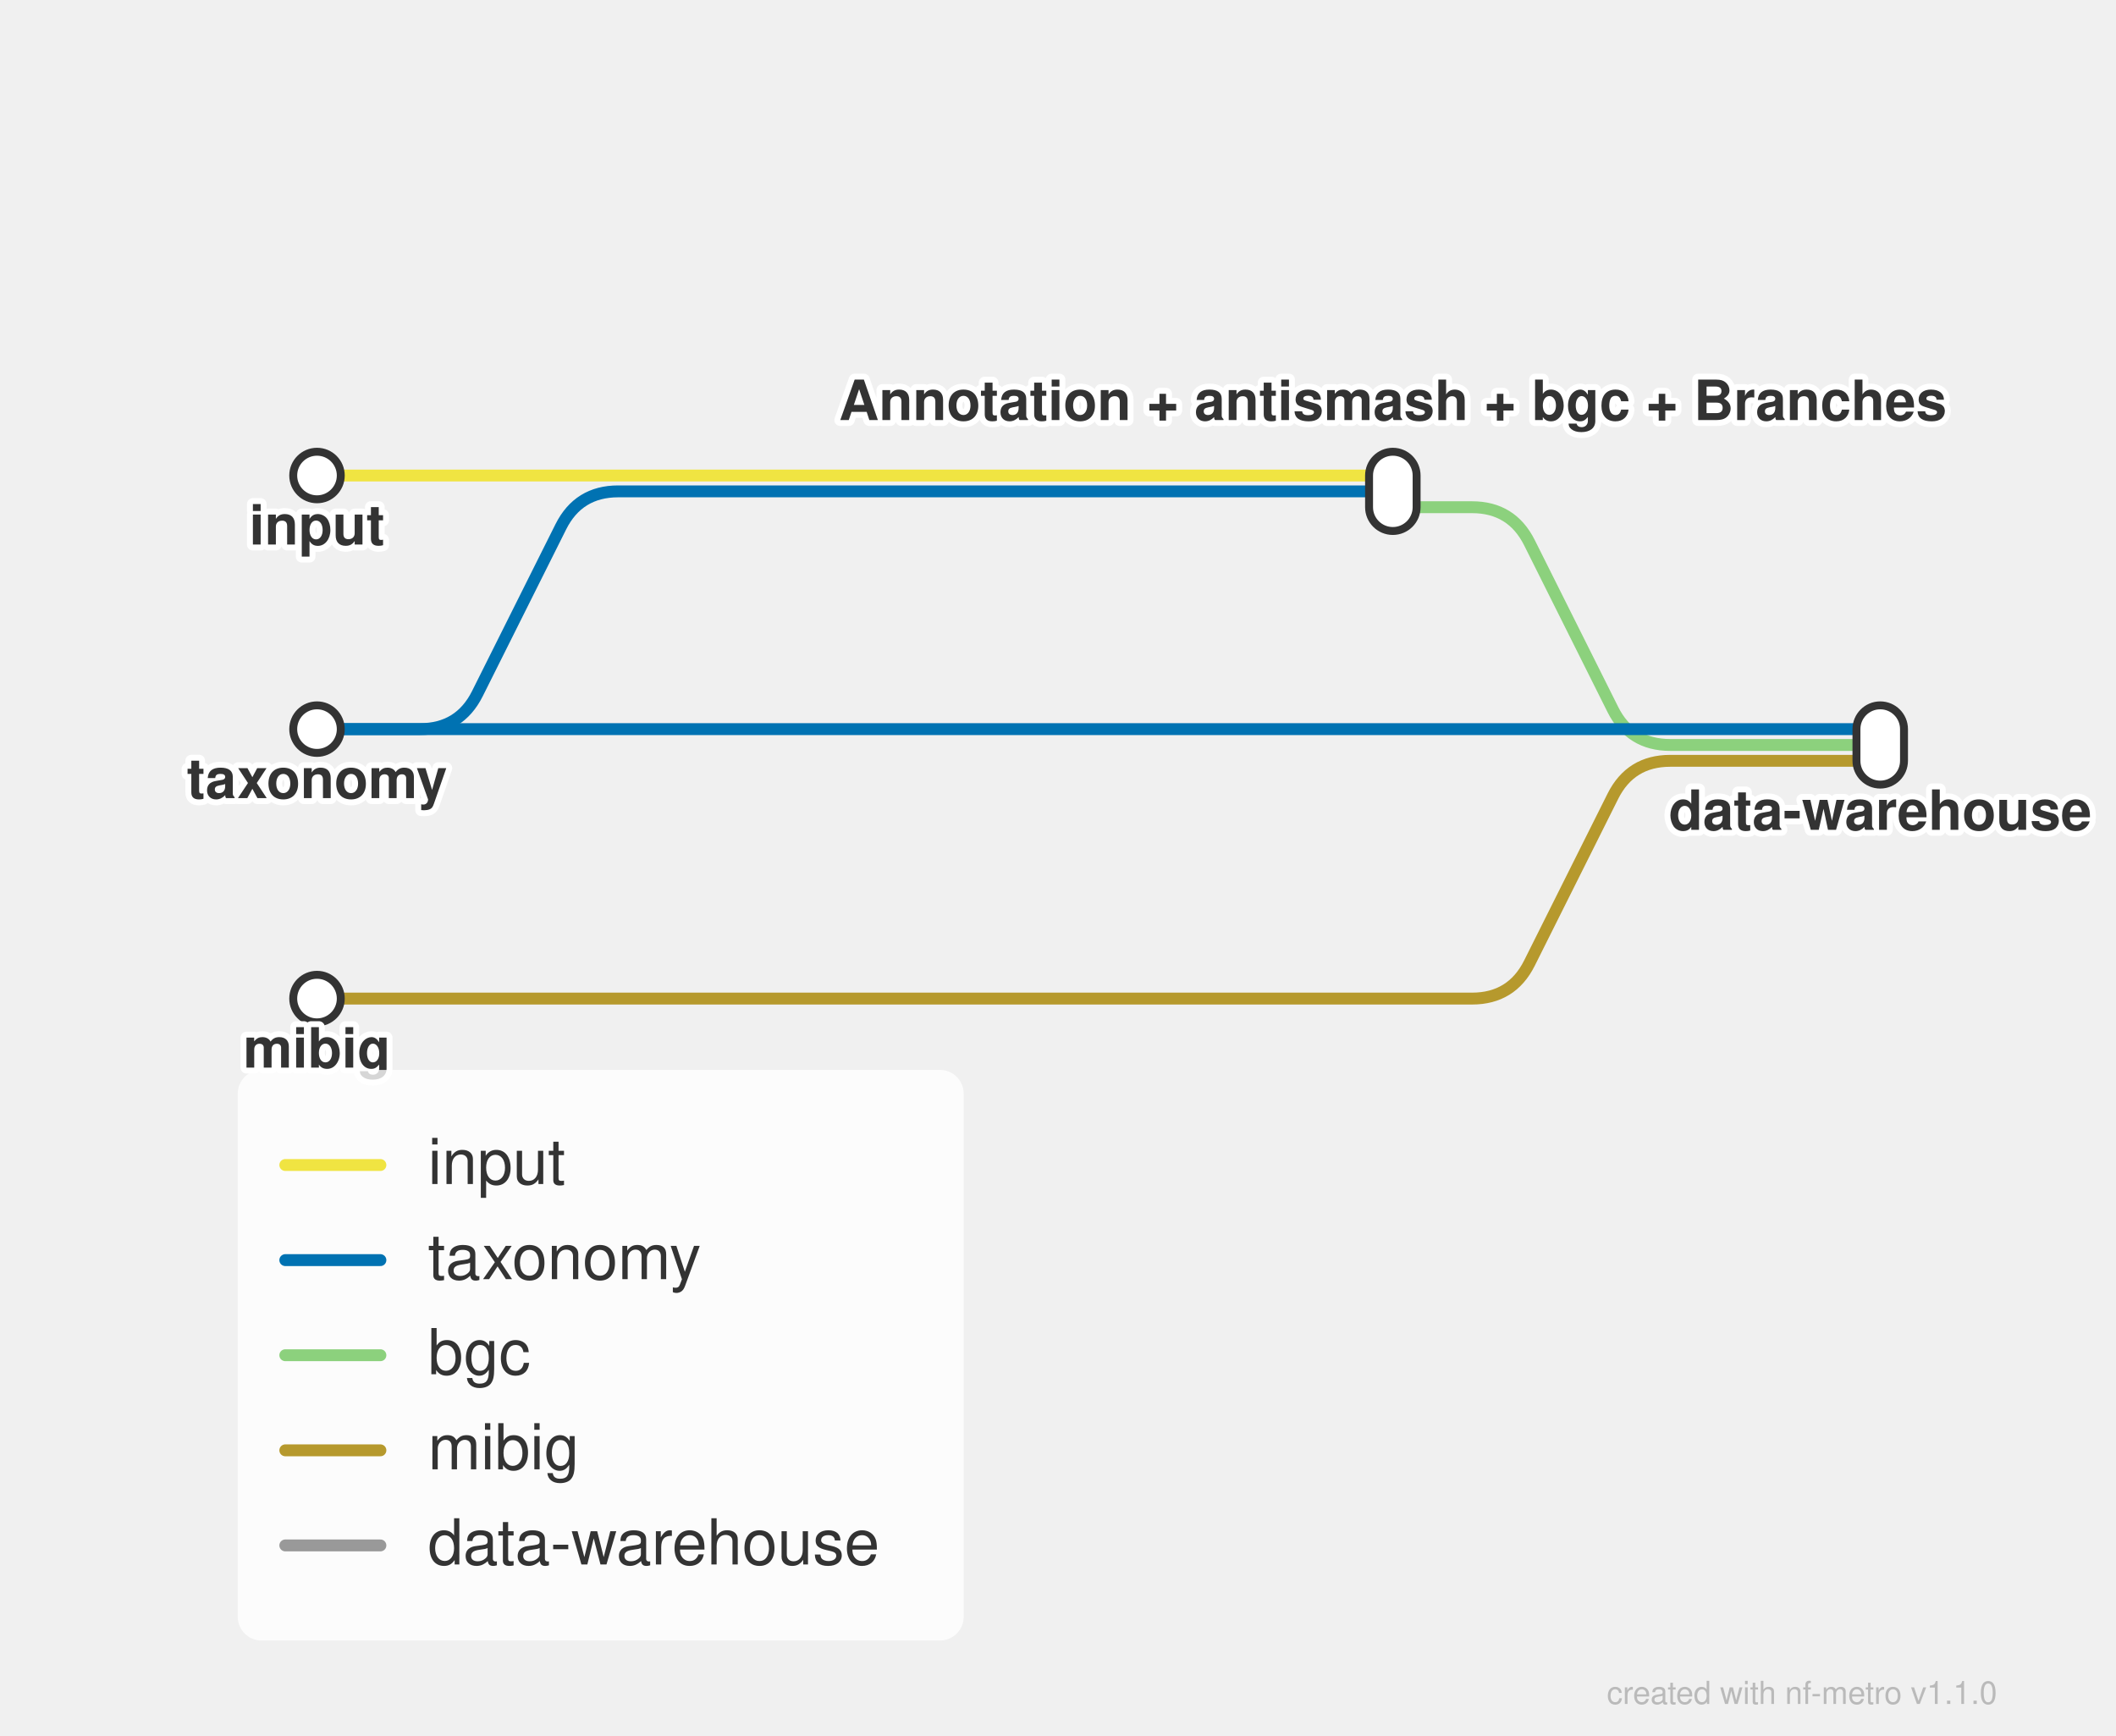
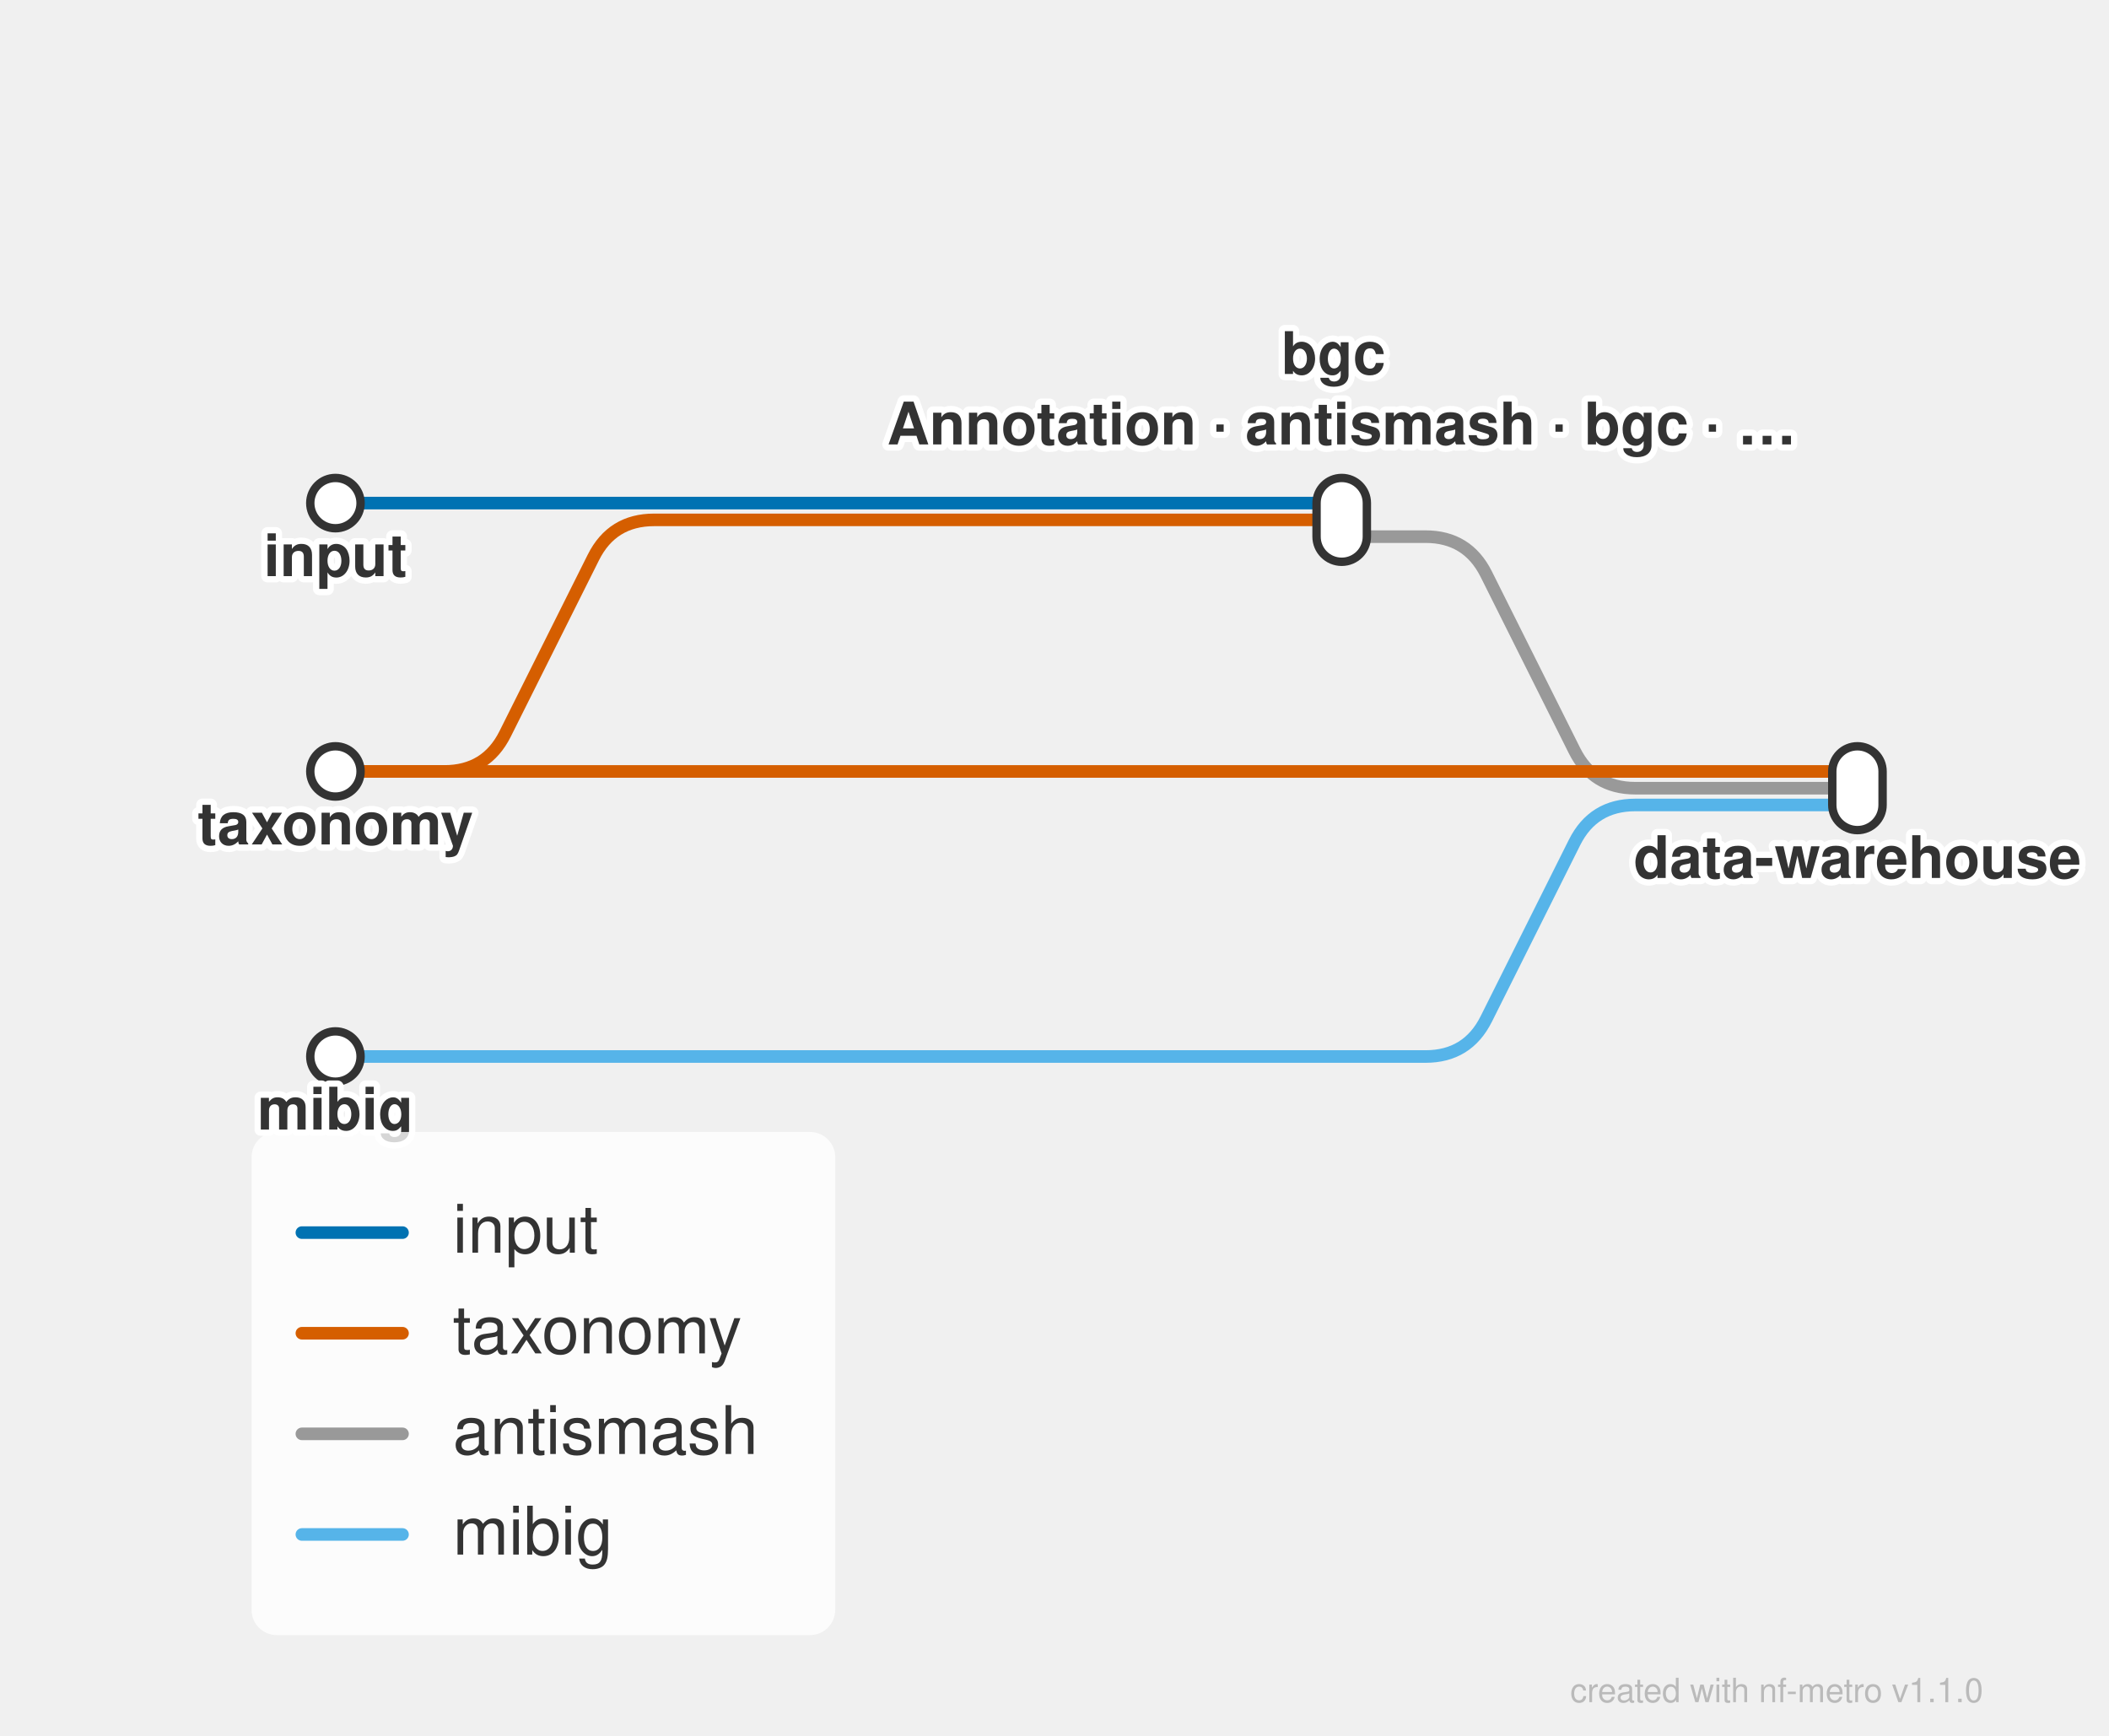
- <svg xmlns="http://www.w3.org/2000/svg" width="534" height="438" viewBox="0 0 534 438">
+ <svg xmlns="http://www.w3.org/2000/svg" width="503" height="414" viewBox="0 0 503 414">
  <defs>
</defs>
  <style>.nf-metro-title { fill: var(--nfm-map-title-color, #111111); }
.nf-metro-station-label { fill: var(--nfm-map-label-color, #333333); }
.nf-metro-section-box { fill: var(--nfm-map-section-fill, #ededed); stroke: var(--nfm-map-section-stroke, #e6e6e6); }
.nf-metro-section-label { fill: var(--nfm-map-section-label-color, #666666); }
.nf-metro-group-label { fill: var(--nfm-map-section-label-color, #666666); }
.nf-metro-group-underline { stroke: var(--nfm-map-section-label-color, #666666); }
.nf-metro-legend-bg { fill: var(--nfm-map-legend-bg, rgba(255, 255, 255, 0.8)); }
.nf-metro-legend-text { fill: var(--nfm-map-legend-text-color, #333333); }
.nf-metro-marker-stroke { stroke: var(--nfm-map-marker-stroke, #333333); }
.nf-metro-label-halo { fill: var(--nfm-map-bg, #ffffff); stroke: var(--nfm-map-bg, #ffffff); }</style>
  <style>@media (prefers-color-scheme: dark) {
    .nf-metro-section-label { fill: #d0d0d0; }
    .nf-metro-section-num-circle { fill: #777777; }
    .nf-metro-title { fill: #ffffff; }
}
</style>
-   <path d="M80.0,252.0 L371.5,252.0 Q381.5,252.0,385.972,243.056 L407.028,200.944 Q411.5,192.0,421.5,192.0 L474.5,192.0" stroke="#B6992D" stroke-width="3.0" fill="none" stroke-linecap="round" stroke-linejoin="round" class="metro-line-mibig" data-line-id="mibig" />
-   <path d="M351.5,128.0 L371.5,128.0 Q381.5,128.0,385.972,136.944 L407.028,179.056 Q411.5,188.0,421.5,188.0 L474.5,188.0" stroke="#8CD17D" stroke-width="3.0" fill="none" stroke-linecap="round" stroke-linejoin="round" class="metro-line-bgc" data-line-id="bgc" />
-   <path d="M80.0,184.0 L106.0,184.0 Q116.0,184.0,120.472,175.056 L141.528,132.944 Q146.0,124.0,156.0,124.0 L351.5,124.0" stroke="#0072B2" stroke-width="3.0" fill="none" stroke-linecap="round" stroke-linejoin="round" class="metro-line-taxonomy" data-line-id="taxonomy" />
-   <path d="M80.0,184.0 L474.5,184.0" stroke="#0072B2" stroke-width="3.0" stroke-linecap="round" class="metro-line-taxonomy" data-line-id="taxonomy" />
-   <path d="M80.0,120.0 L351.5,120.0" stroke="#F0E442" stroke-width="3.0" stroke-linecap="round" class="metro-line-input" data-line-id="input" />
-   <g class="nf-metro-station-group" data-node-id="n0" data-node-cx="80.0" data-node-cy="120.0" data-node-r="6.0" data-node-groups="input" data-node-w="12.0" data-node-h="12.0" data-node-rx="6.0">
-     <rect x="74.0" y="114.0" width="12.0" height="12.0" rx="6.0" ry="6.0" fill="#ffffff" stroke="#333333" stroke-width="2.0" class="nf-metro-station" data-station-id="n0" data-station-lines="input" data-station-label="input" />
+   <path d="M80.0,252.0 L340.0,252.0 Q350.0,252.0,354.472,243.056 L375.528,200.944 Q380.0,192.0,390.0,192.0 L443.0,192.0" stroke="#56B4E9" stroke-width="3.0" fill="none" stroke-linecap="round" stroke-linejoin="round" class="metro-line-mibig" data-line-id="mibig" />
+   <path d="M320.0,128.0 L340.0,128.0 Q350.0,128.0,354.472,136.944 L375.528,179.056 Q380.0,188.0,390.0,188.0 L443.0,188.0" stroke="#999999" stroke-width="3.0" fill="none" stroke-linecap="round" stroke-linejoin="round" class="metro-line-antismash" data-line-id="antismash" />
+   <path d="M80.0,184.0 L106.0,184.0 Q116.0,184.0,120.472,175.056 L141.528,132.944 Q146.0,124.0,156.0,124.0 L320.0,124.0" stroke="#D55E00" stroke-width="3.0" fill="none" stroke-linecap="round" stroke-linejoin="round" class="metro-line-taxonomy" data-line-id="taxonomy" />
+   <path d="M80.0,184.0 L443.0,184.0" stroke="#D55E00" stroke-width="3.0" stroke-linecap="round" class="metro-line-taxonomy" data-line-id="taxonomy" />
+   <path d="M80.0,120.0 L320.0,120.0" stroke="#0072B2" stroke-width="3.0" stroke-linecap="round" class="metro-line-input" data-line-id="input" />
+   <g class="nf-metro-station-group" data-node-id="g_input_input" data-node-cx="80.0" data-node-cy="120.0" data-node-r="6.0" data-node-groups="input" data-node-w="12.0" data-node-h="12.0" data-node-rx="6.0">
+     <rect x="74.0" y="114.0" width="12.0" height="12.0" rx="6.0" ry="6.0" fill="#ffffff" stroke="#333333" stroke-width="2.0" class="nf-metro-station" data-station-id="g_input_input" data-station-lines="input" data-station-label="input" />
  </g>
-   <g class="nf-metro-station-group" data-node-id="n1" data-node-cx="80.0" data-node-cy="184.0" data-node-r="6.0" data-node-groups="taxonomy" data-node-w="12.0" data-node-h="12.0" data-node-rx="6.0">
-     <rect x="74.0" y="178.0" width="12.0" height="12.0" rx="6.0" ry="6.0" fill="#ffffff" stroke="#333333" stroke-width="2.0" class="nf-metro-station" data-station-id="n1" data-station-lines="taxonomy" data-station-label="taxonomy" />
+   <g class="nf-metro-station-group" data-node-id="g_taxonomy_taxonomy" data-node-cx="80.0" data-node-cy="184.0" data-node-r="6.0" data-node-groups="taxonomy" data-node-w="12.0" data-node-h="12.0" data-node-rx="6.0">
+     <rect x="74.0" y="178.0" width="12.0" height="12.0" rx="6.0" ry="6.0" fill="#ffffff" stroke="#333333" stroke-width="2.0" class="nf-metro-station" data-station-id="g_taxonomy_taxonomy" data-station-lines="taxonomy" data-station-label="taxonomy" />
  </g>
-   <g class="nf-metro-station-group" data-node-id="n2" data-node-cx="351.5" data-node-cy="124.0" data-node-r="6.0" data-node-groups="bgc,input,taxonomy" data-node-w="12.0" data-node-h="20.0" data-node-rx="6.0">
-     <rect x="345.5" y="114.0" width="12.0" height="20.0" rx="6.0" ry="6.0" fill="#ffffff" stroke="#333333" stroke-width="2.0" class="nf-metro-station" data-station-id="n2" data-station-lines="bgc,input,taxonomy" data-station-label="Annotation + antismash + bgc + Branches" />
+   <g class="nf-metro-station-group" data-node-id="g_annotate_antismash_bgc_branches_antismash" data-node-cx="320.0" data-node-cy="124.0" data-node-r="6.0" data-node-groups="antismash,input,taxonomy" data-node-w="12.0" data-node-h="20.0" data-node-rx="6.0">
+     <rect x="314.0" y="114.0" width="12.0" height="20.0" rx="6.0" ry="6.0" fill="#ffffff" stroke="#333333" stroke-width="2.0" class="nf-metro-station" data-station-id="g_annotate_antismash_bgc_branches_antismash" data-station-lines="antismash,input,taxonomy" data-station-label="bgc Annotation · antismash · bgc · …" />
  </g>
-   <g class="nf-metro-station-group" data-node-id="n3" data-node-cx="80.0" data-node-cy="252.0" data-node-r="6.0" data-node-groups="mibig" data-node-w="12.0" data-node-h="12.0" data-node-rx="6.0">
-     <rect x="74.0" y="246.0" width="12.0" height="12.0" rx="6.0" ry="6.0" fill="#ffffff" stroke="#333333" stroke-width="2.0" class="nf-metro-station" data-station-id="n3" data-station-lines="mibig" data-station-label="mibig" />
+   <g class="nf-metro-station-group" data-node-id="g_mibig_mibig" data-node-cx="80.0" data-node-cy="252.0" data-node-r="6.0" data-node-groups="mibig" data-node-w="12.0" data-node-h="12.0" data-node-rx="6.0">
+     <rect x="74.0" y="246.0" width="12.0" height="12.0" rx="6.0" ry="6.0" fill="#ffffff" stroke="#333333" stroke-width="2.0" class="nf-metro-station" data-station-id="g_mibig_mibig" data-station-lines="mibig" data-station-label="mibig" />
  </g>
-   <g class="nf-metro-station-group" data-node-id="n4" data-node-cx="474.5" data-node-cy="188.0" data-node-r="6.0" data-node-groups="bgc,mibig,taxonomy" data-node-w="12.0" data-node-h="20.0" data-node-rx="6.0">
-     <rect x="468.5" y="178.0" width="12.0" height="20.0" rx="6.0" ry="6.0" fill="#ffffff" stroke="#333333" stroke-width="2.0" class="nf-metro-station" data-station-id="n4" data-station-lines="bgc,mibig,taxonomy" data-station-label="data-warehouse" />
+   <g class="nf-metro-station-group" data-node-id="g_data_warehouse_generic" data-node-cx="443.0" data-node-cy="188.0" data-node-r="6.0" data-node-groups="antismash,mibig,taxonomy" data-node-w="12.0" data-node-h="20.0" data-node-rx="6.0">
+     <rect x="437.0" y="178.0" width="12.0" height="20.0" rx="6.0" ry="6.0" fill="#ffffff" stroke="#333333" stroke-width="2.0" class="nf-metro-station" data-station-id="g_data_warehouse_generic" data-station-lines="antismash,mibig,taxonomy" data-station-label="data-warehouse" />
  </g>
  <text x="80.0" y="131.0" font-size="14.0" fill="#ffffff" stroke="#ffffff" stroke-width="3.0" stroke-linejoin="round" font-family="'Helvetica Neue', Helvetica, Arial, sans-serif" font-weight="bold" aria-hidden="true" class="nf-metro-label-halo" text-anchor="middle" dominant-baseline="hanging">input</text>
-   <text x="80.0" y="131.0" font-size="14.0" fill="#333333" font-family="'Helvetica Neue', Helvetica, Arial, sans-serif" font-weight="bold" text-anchor="middle" dominant-baseline="hanging" data-station-id="n0" class="nf-metro-station-label">input</text>
+   <text x="80.0" y="131.0" font-size="14.0" fill="#333333" font-family="'Helvetica Neue', Helvetica, Arial, sans-serif" font-weight="bold" text-anchor="middle" dominant-baseline="hanging" data-station-id="g_input_input" class="nf-metro-station-label">input</text>
  <text x="80.0" y="195.0" font-size="14.0" fill="#ffffff" stroke="#ffffff" stroke-width="3.0" stroke-linejoin="round" font-family="'Helvetica Neue', Helvetica, Arial, sans-serif" font-weight="bold" aria-hidden="true" class="nf-metro-label-halo" text-anchor="middle" dominant-baseline="hanging">taxonomy</text>
-   <text x="80.0" y="195.0" font-size="14.0" fill="#333333" font-family="'Helvetica Neue', Helvetica, Arial, sans-serif" font-weight="bold" text-anchor="middle" dominant-baseline="hanging" data-station-id="n1" class="nf-metro-station-label">taxonomy</text>
+   <text x="80.0" y="195.0" font-size="14.0" fill="#333333" font-family="'Helvetica Neue', Helvetica, Arial, sans-serif" font-weight="bold" text-anchor="middle" dominant-baseline="hanging" data-station-id="g_taxonomy_taxonomy" class="nf-metro-station-label">taxonomy</text>
  <text x="80.0" y="263.0" font-size="14.0" fill="#ffffff" stroke="#ffffff" stroke-width="3.0" stroke-linejoin="round" font-family="'Helvetica Neue', Helvetica, Arial, sans-serif" font-weight="bold" aria-hidden="true" class="nf-metro-label-halo" text-anchor="middle" dominant-baseline="hanging">mibig</text>
-   <text x="80.0" y="263.0" font-size="14.0" fill="#333333" font-family="'Helvetica Neue', Helvetica, Arial, sans-serif" font-weight="bold" text-anchor="middle" dominant-baseline="hanging" data-station-id="n3" class="nf-metro-station-label">mibig</text>
-   <text x="351.5" y="106.0" font-size="14.0" fill="#ffffff" stroke="#ffffff" stroke-width="3.0" stroke-linejoin="round" font-family="'Helvetica Neue', Helvetica, Arial, sans-serif" font-weight="bold" aria-hidden="true" class="nf-metro-label-halo" text-anchor="middle" dominant-baseline="auto">Annotation + antismash + bgc + Branches</text>
-   <text x="351.5" y="106.0" font-size="14.0" fill="#333333" font-family="'Helvetica Neue', Helvetica, Arial, sans-serif" font-weight="bold" text-anchor="middle" dominant-baseline="auto" data-station-id="n2" class="nf-metro-station-label">Annotation + antismash + bgc + Branches</text>
-   <text x="474.5" y="203.0" font-size="14.0" fill="#ffffff" stroke="#ffffff" stroke-width="3.0" stroke-linejoin="round" font-family="'Helvetica Neue', Helvetica, Arial, sans-serif" font-weight="bold" aria-hidden="true" class="nf-metro-label-halo" text-anchor="middle" dominant-baseline="hanging">data-warehouse</text>
-   <text x="474.5" y="203.0" font-size="14.0" fill="#333333" font-family="'Helvetica Neue', Helvetica, Arial, sans-serif" font-weight="bold" text-anchor="middle" dominant-baseline="hanging" data-station-id="n4" class="nf-metro-station-label">data-warehouse</text>
-   <rect x="60.0" y="270.0" width="183.2" height="144.0" rx="6" ry="6" fill="rgba(255, 255, 255, 0.8)" class="nf-metro-legend-bg" />
-   <path d="M72.0,294.0 L96.0,294.0" stroke="#F0E442" stroke-width="3.0" stroke-linecap="round" />
+   <text x="80.0" y="263.0" font-size="14.0" fill="#333333" font-family="'Helvetica Neue', Helvetica, Arial, sans-serif" font-weight="bold" text-anchor="middle" dominant-baseline="hanging" data-station-id="g_mibig_mibig" class="nf-metro-station-label">mibig</text>
+   <text x="320.0" y="89.2" font-size="14.0" fill="#ffffff" stroke="#ffffff" stroke-width="3.0" stroke-linejoin="round" font-family="'Helvetica Neue', Helvetica, Arial, sans-serif" font-weight="bold" aria-hidden="true" class="nf-metro-label-halo" text-anchor="middle" dominant-baseline="auto">
+     <tspan x="320.0" dy="0em">bgc</tspan>
+     <tspan x="320.0" dy="1.2em">Annotation · antismash · bgc · …</tspan>
+   </text>
+   <text x="320.0" y="89.2" font-size="14.0" fill="#333333" font-family="'Helvetica Neue', Helvetica, Arial, sans-serif" font-weight="bold" text-anchor="middle" dominant-baseline="auto" data-station-id="g_annotate_antismash_bgc_branches_antismash" class="nf-metro-station-label">
+     <tspan x="320.0" dy="0em">bgc</tspan>
+     <tspan x="320.0" dy="1.2em">Annotation · antismash · bgc · …</tspan>
+   </text>
+   <text x="443.0" y="203.0" font-size="14.0" fill="#ffffff" stroke="#ffffff" stroke-width="3.0" stroke-linejoin="round" font-family="'Helvetica Neue', Helvetica, Arial, sans-serif" font-weight="bold" aria-hidden="true" class="nf-metro-label-halo" text-anchor="middle" dominant-baseline="hanging">data-warehouse</text>
+   <text x="443.0" y="203.0" font-size="14.0" fill="#333333" font-family="'Helvetica Neue', Helvetica, Arial, sans-serif" font-weight="bold" text-anchor="middle" dominant-baseline="hanging" data-station-id="g_data_warehouse_generic" class="nf-metro-station-label">data-warehouse</text>
+   <rect x="60.0" y="270.0" width="139.2" height="120.0" rx="6" ry="6" fill="rgba(255, 255, 255, 0.8)" class="nf-metro-legend-bg" />
+   <path d="M72.0,294.0 L96.0,294.0" stroke="#0072B2" stroke-width="3.0" stroke-linecap="round" />
  <text x="108.0" y="294.0" font-size="16.0" fill="#333333" font-family="'Helvetica Neue', Helvetica, Arial, sans-serif" dy="0.3em" class="nf-metro-legend-text">input</text>
-   <path d="M72.0,318.0 L96.0,318.0" stroke="#0072B2" stroke-width="3.0" stroke-linecap="round" />
+   <path d="M72.0,318.0 L96.0,318.0" stroke="#D55E00" stroke-width="3.0" stroke-linecap="round" />
  <text x="108.0" y="318.0" font-size="16.0" fill="#333333" font-family="'Helvetica Neue', Helvetica, Arial, sans-serif" dy="0.3em" class="nf-metro-legend-text">taxonomy</text>
-   <path d="M72.0,342.0 L96.0,342.0" stroke="#8CD17D" stroke-width="3.0" stroke-linecap="round" />
-   <text x="108.0" y="342.0" font-size="16.0" fill="#333333" font-family="'Helvetica Neue', Helvetica, Arial, sans-serif" dy="0.3em" class="nf-metro-legend-text">bgc</text>
-   <path d="M72.0,366.0 L96.0,366.0" stroke="#B6992D" stroke-width="3.0" stroke-linecap="round" />
+   <path d="M72.0,342.0 L96.0,342.0" stroke="#999999" stroke-width="3.0" stroke-linecap="round" />
+   <text x="108.0" y="342.0" font-size="16.0" fill="#333333" font-family="'Helvetica Neue', Helvetica, Arial, sans-serif" dy="0.3em" class="nf-metro-legend-text">antismash</text>
+   <path d="M72.0,366.0 L96.0,366.0" stroke="#56B4E9" stroke-width="3.0" stroke-linecap="round" />
  <text x="108.0" y="366.0" font-size="16.0" fill="#333333" font-family="'Helvetica Neue', Helvetica, Arial, sans-serif" dy="0.3em" class="nf-metro-legend-text">mibig</text>
-   <path d="M72.0,390.0 L96.0,390.0" stroke="#999999" stroke-width="3.0" stroke-linecap="round" />
-   <text x="108.0" y="390.0" font-size="16.0" fill="#333333" font-family="'Helvetica Neue', Helvetica, Arial, sans-serif" dy="0.3em" class="nf-metro-legend-text">data-warehouse</text>
-   <text x="504.0" y="430.0" font-size="8" fill="rgba(150, 150, 150, 0.6)" font-family="'Helvetica Neue', Helvetica, Arial, sans-serif" text-anchor="end">created with nf-metro v1.1.0</text>
+   <text x="473.0" y="406.0" font-size="8" fill="rgba(150, 150, 150, 0.6)" font-family="'Helvetica Neue', Helvetica, Arial, sans-serif" text-anchor="end">created with nf-metro v1.1.0</text>
</svg>
